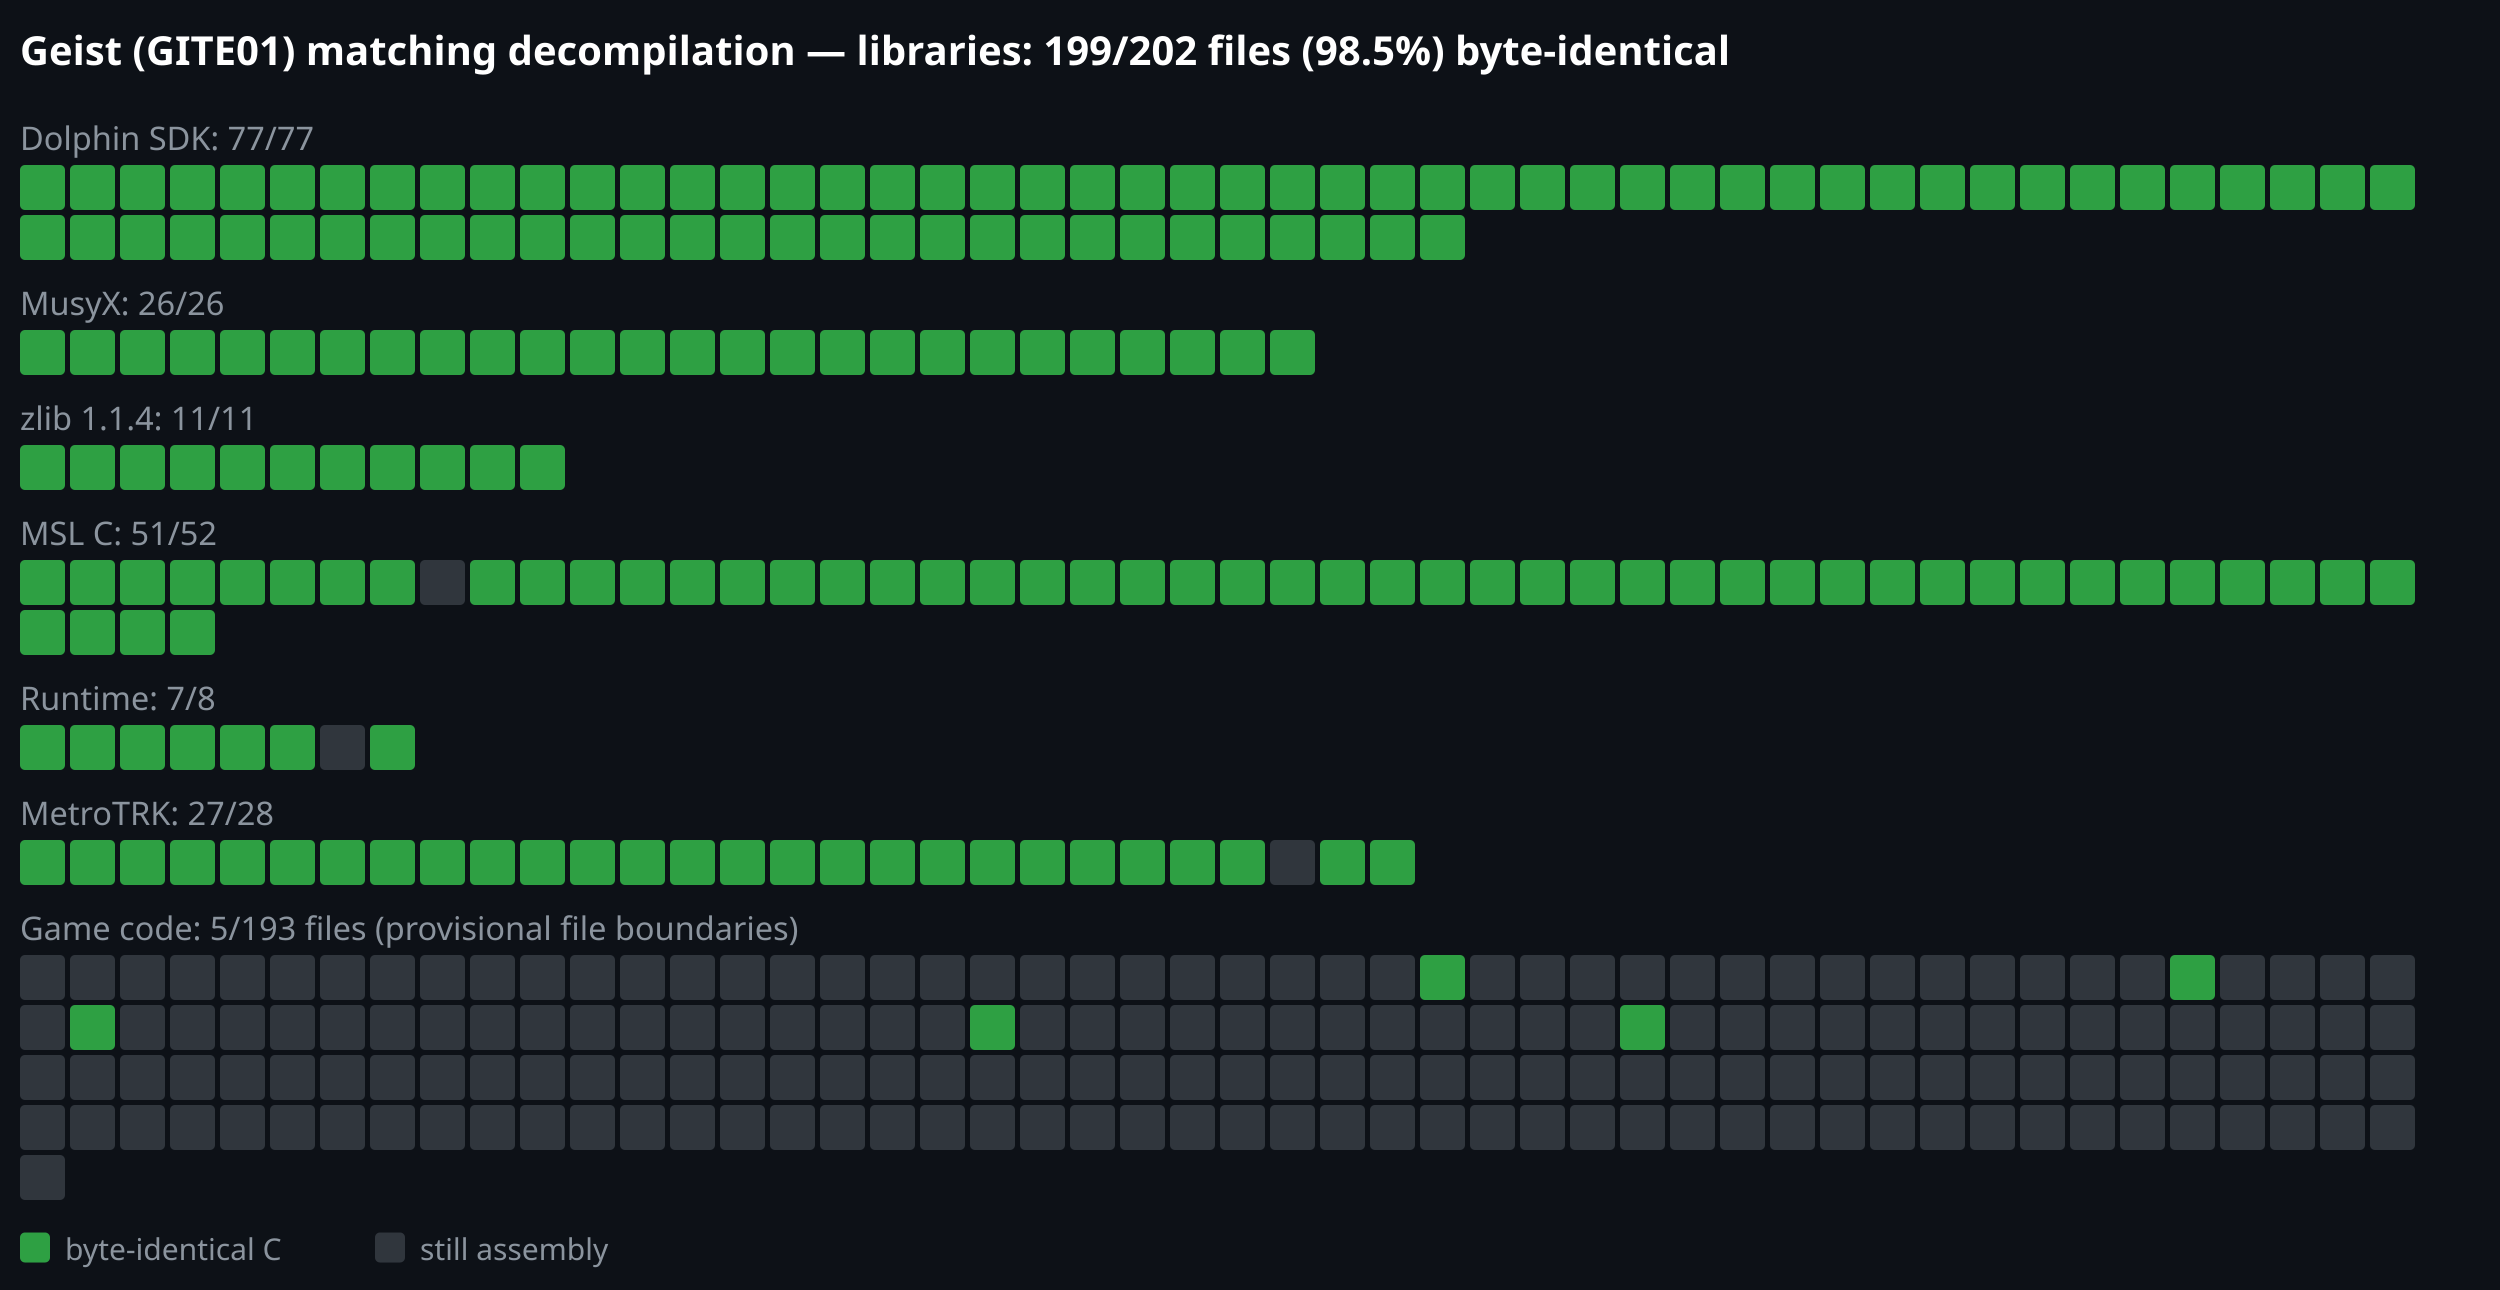
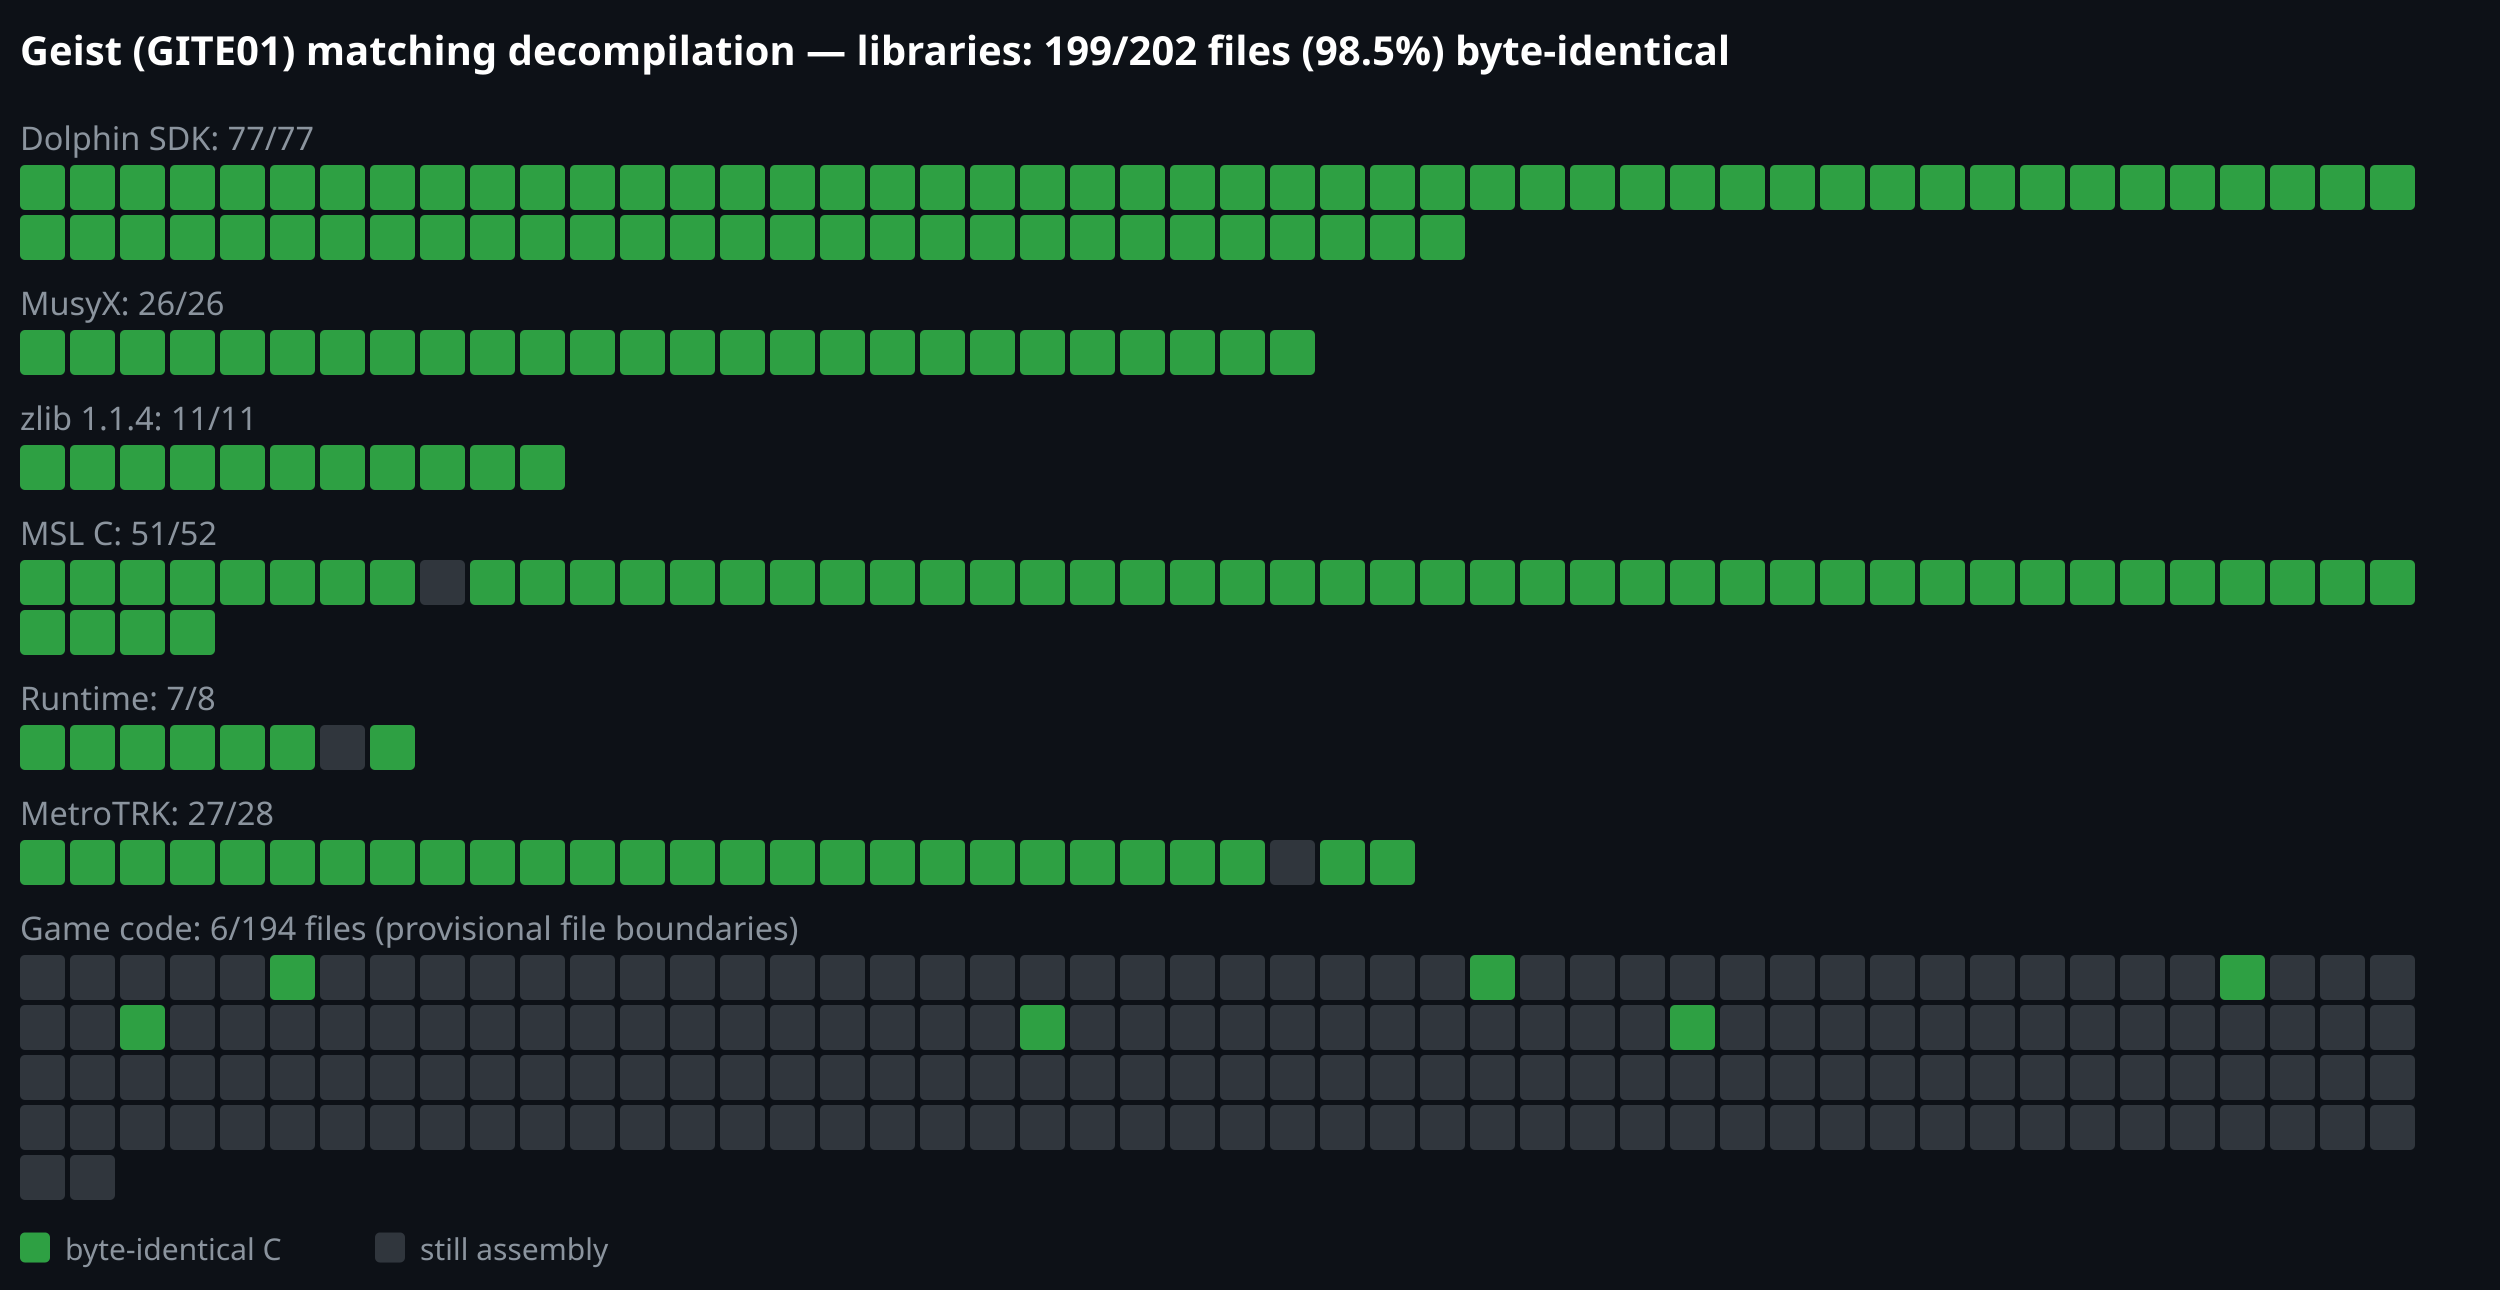
<svg xmlns="http://www.w3.org/2000/svg" viewBox="0 0 1000 516" width="1000" height="516">
  <rect width="1000" height="516" fill="#0d1117" />
  <text x="8" y="26" font-family="sans-serif" font-size="16" font-weight="bold" fill="#ffffff">Geist (GITE01) matching decompilation — libraries: 199/202 files (98.5%) byte-identical</text>
  <text x="8" y="60" font-family="sans-serif" font-size="13" font-weight="normal" fill="#8b949e">Dolphin SDK: 77/77</text>
  <rect x="8" y="66" width="18" height="18" rx="2" fill="#2ea043" />
  <rect x="28" y="66" width="18" height="18" rx="2" fill="#2ea043" />
  <rect x="48" y="66" width="18" height="18" rx="2" fill="#2ea043" />
  <rect x="68" y="66" width="18" height="18" rx="2" fill="#2ea043" />
  <rect x="88" y="66" width="18" height="18" rx="2" fill="#2ea043" />
  <rect x="108" y="66" width="18" height="18" rx="2" fill="#2ea043" />
  <rect x="128" y="66" width="18" height="18" rx="2" fill="#2ea043" />
  <rect x="148" y="66" width="18" height="18" rx="2" fill="#2ea043" />
  <rect x="168" y="66" width="18" height="18" rx="2" fill="#2ea043" />
  <rect x="188" y="66" width="18" height="18" rx="2" fill="#2ea043" />
  <rect x="208" y="66" width="18" height="18" rx="2" fill="#2ea043" />
  <rect x="228" y="66" width="18" height="18" rx="2" fill="#2ea043" />
  <rect x="248" y="66" width="18" height="18" rx="2" fill="#2ea043" />
  <rect x="268" y="66" width="18" height="18" rx="2" fill="#2ea043" />
  <rect x="288" y="66" width="18" height="18" rx="2" fill="#2ea043" />
  <rect x="308" y="66" width="18" height="18" rx="2" fill="#2ea043" />
  <rect x="328" y="66" width="18" height="18" rx="2" fill="#2ea043" />
  <rect x="348" y="66" width="18" height="18" rx="2" fill="#2ea043" />
  <rect x="368" y="66" width="18" height="18" rx="2" fill="#2ea043" />
  <rect x="388" y="66" width="18" height="18" rx="2" fill="#2ea043" />
  <rect x="408" y="66" width="18" height="18" rx="2" fill="#2ea043" />
  <rect x="428" y="66" width="18" height="18" rx="2" fill="#2ea043" />
  <rect x="448" y="66" width="18" height="18" rx="2" fill="#2ea043" />
  <rect x="468" y="66" width="18" height="18" rx="2" fill="#2ea043" />
  <rect x="488" y="66" width="18" height="18" rx="2" fill="#2ea043" />
  <rect x="508" y="66" width="18" height="18" rx="2" fill="#2ea043" />
  <rect x="528" y="66" width="18" height="18" rx="2" fill="#2ea043" />
  <rect x="548" y="66" width="18" height="18" rx="2" fill="#2ea043" />
  <rect x="568" y="66" width="18" height="18" rx="2" fill="#2ea043" />
  <rect x="588" y="66" width="18" height="18" rx="2" fill="#2ea043" />
  <rect x="608" y="66" width="18" height="18" rx="2" fill="#2ea043" />
  <rect x="628" y="66" width="18" height="18" rx="2" fill="#2ea043" />
  <rect x="648" y="66" width="18" height="18" rx="2" fill="#2ea043" />
  <rect x="668" y="66" width="18" height="18" rx="2" fill="#2ea043" />
  <rect x="688" y="66" width="18" height="18" rx="2" fill="#2ea043" />
  <rect x="708" y="66" width="18" height="18" rx="2" fill="#2ea043" />
  <rect x="728" y="66" width="18" height="18" rx="2" fill="#2ea043" />
  <rect x="748" y="66" width="18" height="18" rx="2" fill="#2ea043" />
  <rect x="768" y="66" width="18" height="18" rx="2" fill="#2ea043" />
  <rect x="788" y="66" width="18" height="18" rx="2" fill="#2ea043" />
  <rect x="808" y="66" width="18" height="18" rx="2" fill="#2ea043" />
  <rect x="828" y="66" width="18" height="18" rx="2" fill="#2ea043" />
  <rect x="848" y="66" width="18" height="18" rx="2" fill="#2ea043" />
  <rect x="868" y="66" width="18" height="18" rx="2" fill="#2ea043" />
  <rect x="888" y="66" width="18" height="18" rx="2" fill="#2ea043" />
  <rect x="908" y="66" width="18" height="18" rx="2" fill="#2ea043" />
  <rect x="928" y="66" width="18" height="18" rx="2" fill="#2ea043" />
  <rect x="948" y="66" width="18" height="18" rx="2" fill="#2ea043" />
  <rect x="8" y="86" width="18" height="18" rx="2" fill="#2ea043" />
  <rect x="28" y="86" width="18" height="18" rx="2" fill="#2ea043" />
  <rect x="48" y="86" width="18" height="18" rx="2" fill="#2ea043" />
  <rect x="68" y="86" width="18" height="18" rx="2" fill="#2ea043" />
  <rect x="88" y="86" width="18" height="18" rx="2" fill="#2ea043" />
  <rect x="108" y="86" width="18" height="18" rx="2" fill="#2ea043" />
  <rect x="128" y="86" width="18" height="18" rx="2" fill="#2ea043" />
  <rect x="148" y="86" width="18" height="18" rx="2" fill="#2ea043" />
  <rect x="168" y="86" width="18" height="18" rx="2" fill="#2ea043" />
  <rect x="188" y="86" width="18" height="18" rx="2" fill="#2ea043" />
  <rect x="208" y="86" width="18" height="18" rx="2" fill="#2ea043" />
  <rect x="228" y="86" width="18" height="18" rx="2" fill="#2ea043" />
  <rect x="248" y="86" width="18" height="18" rx="2" fill="#2ea043" />
  <rect x="268" y="86" width="18" height="18" rx="2" fill="#2ea043" />
  <rect x="288" y="86" width="18" height="18" rx="2" fill="#2ea043" />
  <rect x="308" y="86" width="18" height="18" rx="2" fill="#2ea043" />
  <rect x="328" y="86" width="18" height="18" rx="2" fill="#2ea043" />
  <rect x="348" y="86" width="18" height="18" rx="2" fill="#2ea043" />
  <rect x="368" y="86" width="18" height="18" rx="2" fill="#2ea043" />
  <rect x="388" y="86" width="18" height="18" rx="2" fill="#2ea043" />
  <rect x="408" y="86" width="18" height="18" rx="2" fill="#2ea043" />
  <rect x="428" y="86" width="18" height="18" rx="2" fill="#2ea043" />
  <rect x="448" y="86" width="18" height="18" rx="2" fill="#2ea043" />
  <rect x="468" y="86" width="18" height="18" rx="2" fill="#2ea043" />
  <rect x="488" y="86" width="18" height="18" rx="2" fill="#2ea043" />
  <rect x="508" y="86" width="18" height="18" rx="2" fill="#2ea043" />
  <rect x="528" y="86" width="18" height="18" rx="2" fill="#2ea043" />
  <rect x="548" y="86" width="18" height="18" rx="2" fill="#2ea043" />
  <rect x="568" y="86" width="18" height="18" rx="2" fill="#2ea043" />
  <text x="8" y="126" font-family="sans-serif" font-size="13" font-weight="normal" fill="#8b949e">MusyX: 26/26</text>
  <rect x="8" y="132" width="18" height="18" rx="2" fill="#2ea043" />
  <rect x="28" y="132" width="18" height="18" rx="2" fill="#2ea043" />
  <rect x="48" y="132" width="18" height="18" rx="2" fill="#2ea043" />
  <rect x="68" y="132" width="18" height="18" rx="2" fill="#2ea043" />
  <rect x="88" y="132" width="18" height="18" rx="2" fill="#2ea043" />
  <rect x="108" y="132" width="18" height="18" rx="2" fill="#2ea043" />
  <rect x="128" y="132" width="18" height="18" rx="2" fill="#2ea043" />
  <rect x="148" y="132" width="18" height="18" rx="2" fill="#2ea043" />
  <rect x="168" y="132" width="18" height="18" rx="2" fill="#2ea043" />
  <rect x="188" y="132" width="18" height="18" rx="2" fill="#2ea043" />
  <rect x="208" y="132" width="18" height="18" rx="2" fill="#2ea043" />
  <rect x="228" y="132" width="18" height="18" rx="2" fill="#2ea043" />
  <rect x="248" y="132" width="18" height="18" rx="2" fill="#2ea043" />
  <rect x="268" y="132" width="18" height="18" rx="2" fill="#2ea043" />
  <rect x="288" y="132" width="18" height="18" rx="2" fill="#2ea043" />
  <rect x="308" y="132" width="18" height="18" rx="2" fill="#2ea043" />
  <rect x="328" y="132" width="18" height="18" rx="2" fill="#2ea043" />
  <rect x="348" y="132" width="18" height="18" rx="2" fill="#2ea043" />
  <rect x="368" y="132" width="18" height="18" rx="2" fill="#2ea043" />
  <rect x="388" y="132" width="18" height="18" rx="2" fill="#2ea043" />
  <rect x="408" y="132" width="18" height="18" rx="2" fill="#2ea043" />
  <rect x="428" y="132" width="18" height="18" rx="2" fill="#2ea043" />
  <rect x="448" y="132" width="18" height="18" rx="2" fill="#2ea043" />
  <rect x="468" y="132" width="18" height="18" rx="2" fill="#2ea043" />
  <rect x="488" y="132" width="18" height="18" rx="2" fill="#2ea043" />
  <rect x="508" y="132" width="18" height="18" rx="2" fill="#2ea043" />
  <text x="8" y="172" font-family="sans-serif" font-size="13" font-weight="normal" fill="#8b949e">zlib 1.1.4: 11/11</text>
  <rect x="8" y="178" width="18" height="18" rx="2" fill="#2ea043" />
  <rect x="28" y="178" width="18" height="18" rx="2" fill="#2ea043" />
  <rect x="48" y="178" width="18" height="18" rx="2" fill="#2ea043" />
  <rect x="68" y="178" width="18" height="18" rx="2" fill="#2ea043" />
  <rect x="88" y="178" width="18" height="18" rx="2" fill="#2ea043" />
  <rect x="108" y="178" width="18" height="18" rx="2" fill="#2ea043" />
  <rect x="128" y="178" width="18" height="18" rx="2" fill="#2ea043" />
  <rect x="148" y="178" width="18" height="18" rx="2" fill="#2ea043" />
  <rect x="168" y="178" width="18" height="18" rx="2" fill="#2ea043" />
  <rect x="188" y="178" width="18" height="18" rx="2" fill="#2ea043" />
  <rect x="208" y="178" width="18" height="18" rx="2" fill="#2ea043" />
  <text x="8" y="218" font-family="sans-serif" font-size="13" font-weight="normal" fill="#8b949e">MSL C: 51/52</text>
  <rect x="8" y="224" width="18" height="18" rx="2" fill="#2ea043" />
  <rect x="28" y="224" width="18" height="18" rx="2" fill="#2ea043" />
  <rect x="48" y="224" width="18" height="18" rx="2" fill="#2ea043" />
  <rect x="68" y="224" width="18" height="18" rx="2" fill="#2ea043" />
  <rect x="88" y="224" width="18" height="18" rx="2" fill="#2ea043" />
  <rect x="108" y="224" width="18" height="18" rx="2" fill="#2ea043" />
  <rect x="128" y="224" width="18" height="18" rx="2" fill="#2ea043" />
  <rect x="148" y="224" width="18" height="18" rx="2" fill="#2ea043" />
  <rect x="168" y="224" width="18" height="18" rx="2" fill="#30363d" />
  <rect x="188" y="224" width="18" height="18" rx="2" fill="#2ea043" />
  <rect x="208" y="224" width="18" height="18" rx="2" fill="#2ea043" />
  <rect x="228" y="224" width="18" height="18" rx="2" fill="#2ea043" />
  <rect x="248" y="224" width="18" height="18" rx="2" fill="#2ea043" />
  <rect x="268" y="224" width="18" height="18" rx="2" fill="#2ea043" />
  <rect x="288" y="224" width="18" height="18" rx="2" fill="#2ea043" />
  <rect x="308" y="224" width="18" height="18" rx="2" fill="#2ea043" />
  <rect x="328" y="224" width="18" height="18" rx="2" fill="#2ea043" />
  <rect x="348" y="224" width="18" height="18" rx="2" fill="#2ea043" />
  <rect x="368" y="224" width="18" height="18" rx="2" fill="#2ea043" />
  <rect x="388" y="224" width="18" height="18" rx="2" fill="#2ea043" />
  <rect x="408" y="224" width="18" height="18" rx="2" fill="#2ea043" />
  <rect x="428" y="224" width="18" height="18" rx="2" fill="#2ea043" />
  <rect x="448" y="224" width="18" height="18" rx="2" fill="#2ea043" />
  <rect x="468" y="224" width="18" height="18" rx="2" fill="#2ea043" />
  <rect x="488" y="224" width="18" height="18" rx="2" fill="#2ea043" />
  <rect x="508" y="224" width="18" height="18" rx="2" fill="#2ea043" />
  <rect x="528" y="224" width="18" height="18" rx="2" fill="#2ea043" />
  <rect x="548" y="224" width="18" height="18" rx="2" fill="#2ea043" />
  <rect x="568" y="224" width="18" height="18" rx="2" fill="#2ea043" />
  <rect x="588" y="224" width="18" height="18" rx="2" fill="#2ea043" />
  <rect x="608" y="224" width="18" height="18" rx="2" fill="#2ea043" />
  <rect x="628" y="224" width="18" height="18" rx="2" fill="#2ea043" />
  <rect x="648" y="224" width="18" height="18" rx="2" fill="#2ea043" />
  <rect x="668" y="224" width="18" height="18" rx="2" fill="#2ea043" />
  <rect x="688" y="224" width="18" height="18" rx="2" fill="#2ea043" />
  <rect x="708" y="224" width="18" height="18" rx="2" fill="#2ea043" />
  <rect x="728" y="224" width="18" height="18" rx="2" fill="#2ea043" />
  <rect x="748" y="224" width="18" height="18" rx="2" fill="#2ea043" />
  <rect x="768" y="224" width="18" height="18" rx="2" fill="#2ea043" />
  <rect x="788" y="224" width="18" height="18" rx="2" fill="#2ea043" />
  <rect x="808" y="224" width="18" height="18" rx="2" fill="#2ea043" />
  <rect x="828" y="224" width="18" height="18" rx="2" fill="#2ea043" />
  <rect x="848" y="224" width="18" height="18" rx="2" fill="#2ea043" />
  <rect x="868" y="224" width="18" height="18" rx="2" fill="#2ea043" />
  <rect x="888" y="224" width="18" height="18" rx="2" fill="#2ea043" />
  <rect x="908" y="224" width="18" height="18" rx="2" fill="#2ea043" />
  <rect x="928" y="224" width="18" height="18" rx="2" fill="#2ea043" />
  <rect x="948" y="224" width="18" height="18" rx="2" fill="#2ea043" />
  <rect x="8" y="244" width="18" height="18" rx="2" fill="#2ea043" />
  <rect x="28" y="244" width="18" height="18" rx="2" fill="#2ea043" />
  <rect x="48" y="244" width="18" height="18" rx="2" fill="#2ea043" />
  <rect x="68" y="244" width="18" height="18" rx="2" fill="#2ea043" />
  <text x="8" y="284" font-family="sans-serif" font-size="13" font-weight="normal" fill="#8b949e">Runtime: 7/8</text>
  <rect x="8" y="290" width="18" height="18" rx="2" fill="#2ea043" />
  <rect x="28" y="290" width="18" height="18" rx="2" fill="#2ea043" />
  <rect x="48" y="290" width="18" height="18" rx="2" fill="#2ea043" />
  <rect x="68" y="290" width="18" height="18" rx="2" fill="#2ea043" />
  <rect x="88" y="290" width="18" height="18" rx="2" fill="#2ea043" />
  <rect x="108" y="290" width="18" height="18" rx="2" fill="#2ea043" />
  <rect x="128" y="290" width="18" height="18" rx="2" fill="#30363d" />
  <rect x="148" y="290" width="18" height="18" rx="2" fill="#2ea043" />
  <text x="8" y="330" font-family="sans-serif" font-size="13" font-weight="normal" fill="#8b949e">MetroTRK: 27/28</text>
  <rect x="8" y="336" width="18" height="18" rx="2" fill="#2ea043" />
  <rect x="28" y="336" width="18" height="18" rx="2" fill="#2ea043" />
  <rect x="48" y="336" width="18" height="18" rx="2" fill="#2ea043" />
  <rect x="68" y="336" width="18" height="18" rx="2" fill="#2ea043" />
  <rect x="88" y="336" width="18" height="18" rx="2" fill="#2ea043" />
  <rect x="108" y="336" width="18" height="18" rx="2" fill="#2ea043" />
  <rect x="128" y="336" width="18" height="18" rx="2" fill="#2ea043" />
  <rect x="148" y="336" width="18" height="18" rx="2" fill="#2ea043" />
  <rect x="168" y="336" width="18" height="18" rx="2" fill="#2ea043" />
  <rect x="188" y="336" width="18" height="18" rx="2" fill="#2ea043" />
  <rect x="208" y="336" width="18" height="18" rx="2" fill="#2ea043" />
  <rect x="228" y="336" width="18" height="18" rx="2" fill="#2ea043" />
  <rect x="248" y="336" width="18" height="18" rx="2" fill="#2ea043" />
  <rect x="268" y="336" width="18" height="18" rx="2" fill="#2ea043" />
  <rect x="288" y="336" width="18" height="18" rx="2" fill="#2ea043" />
  <rect x="308" y="336" width="18" height="18" rx="2" fill="#2ea043" />
  <rect x="328" y="336" width="18" height="18" rx="2" fill="#2ea043" />
  <rect x="348" y="336" width="18" height="18" rx="2" fill="#2ea043" />
  <rect x="368" y="336" width="18" height="18" rx="2" fill="#2ea043" />
  <rect x="388" y="336" width="18" height="18" rx="2" fill="#2ea043" />
  <rect x="408" y="336" width="18" height="18" rx="2" fill="#2ea043" />
  <rect x="428" y="336" width="18" height="18" rx="2" fill="#2ea043" />
  <rect x="448" y="336" width="18" height="18" rx="2" fill="#2ea043" />
  <rect x="468" y="336" width="18" height="18" rx="2" fill="#2ea043" />
  <rect x="488" y="336" width="18" height="18" rx="2" fill="#2ea043" />
  <rect x="508" y="336" width="18" height="18" rx="2" fill="#30363d" />
  <rect x="528" y="336" width="18" height="18" rx="2" fill="#2ea043" />
  <rect x="548" y="336" width="18" height="18" rx="2" fill="#2ea043" />
-   <text x="8" y="376" font-family="sans-serif" font-size="13" font-weight="normal" fill="#8b949e">Game code: 5/193 files (provisional file boundaries)</text>
+   <text x="8" y="376" font-family="sans-serif" font-size="13" font-weight="normal" fill="#8b949e">Game code: 6/194 files (provisional file boundaries)</text>
  <rect x="8" y="382" width="18" height="18" rx="2" fill="#30363d" />
  <rect x="28" y="382" width="18" height="18" rx="2" fill="#30363d" />
  <rect x="48" y="382" width="18" height="18" rx="2" fill="#30363d" />
  <rect x="68" y="382" width="18" height="18" rx="2" fill="#30363d" />
  <rect x="88" y="382" width="18" height="18" rx="2" fill="#30363d" />
-   <rect x="108" y="382" width="18" height="18" rx="2" fill="#30363d" />
+   <rect x="108" y="382" width="18" height="18" rx="2" fill="#2ea043" />
  <rect x="128" y="382" width="18" height="18" rx="2" fill="#30363d" />
  <rect x="148" y="382" width="18" height="18" rx="2" fill="#30363d" />
  <rect x="168" y="382" width="18" height="18" rx="2" fill="#30363d" />
  <rect x="188" y="382" width="18" height="18" rx="2" fill="#30363d" />
  <rect x="208" y="382" width="18" height="18" rx="2" fill="#30363d" />
  <rect x="228" y="382" width="18" height="18" rx="2" fill="#30363d" />
  <rect x="248" y="382" width="18" height="18" rx="2" fill="#30363d" />
  <rect x="268" y="382" width="18" height="18" rx="2" fill="#30363d" />
  <rect x="288" y="382" width="18" height="18" rx="2" fill="#30363d" />
  <rect x="308" y="382" width="18" height="18" rx="2" fill="#30363d" />
  <rect x="328" y="382" width="18" height="18" rx="2" fill="#30363d" />
  <rect x="348" y="382" width="18" height="18" rx="2" fill="#30363d" />
  <rect x="368" y="382" width="18" height="18" rx="2" fill="#30363d" />
  <rect x="388" y="382" width="18" height="18" rx="2" fill="#30363d" />
  <rect x="408" y="382" width="18" height="18" rx="2" fill="#30363d" />
  <rect x="428" y="382" width="18" height="18" rx="2" fill="#30363d" />
  <rect x="448" y="382" width="18" height="18" rx="2" fill="#30363d" />
  <rect x="468" y="382" width="18" height="18" rx="2" fill="#30363d" />
  <rect x="488" y="382" width="18" height="18" rx="2" fill="#30363d" />
  <rect x="508" y="382" width="18" height="18" rx="2" fill="#30363d" />
  <rect x="528" y="382" width="18" height="18" rx="2" fill="#30363d" />
  <rect x="548" y="382" width="18" height="18" rx="2" fill="#30363d" />
-   <rect x="568" y="382" width="18" height="18" rx="2" fill="#2ea043" />
-   <rect x="588" y="382" width="18" height="18" rx="2" fill="#30363d" />
+   <rect x="568" y="382" width="18" height="18" rx="2" fill="#30363d" />
+   <rect x="588" y="382" width="18" height="18" rx="2" fill="#2ea043" />
  <rect x="608" y="382" width="18" height="18" rx="2" fill="#30363d" />
  <rect x="628" y="382" width="18" height="18" rx="2" fill="#30363d" />
  <rect x="648" y="382" width="18" height="18" rx="2" fill="#30363d" />
  <rect x="668" y="382" width="18" height="18" rx="2" fill="#30363d" />
  <rect x="688" y="382" width="18" height="18" rx="2" fill="#30363d" />
  <rect x="708" y="382" width="18" height="18" rx="2" fill="#30363d" />
  <rect x="728" y="382" width="18" height="18" rx="2" fill="#30363d" />
  <rect x="748" y="382" width="18" height="18" rx="2" fill="#30363d" />
  <rect x="768" y="382" width="18" height="18" rx="2" fill="#30363d" />
  <rect x="788" y="382" width="18" height="18" rx="2" fill="#30363d" />
  <rect x="808" y="382" width="18" height="18" rx="2" fill="#30363d" />
  <rect x="828" y="382" width="18" height="18" rx="2" fill="#30363d" />
  <rect x="848" y="382" width="18" height="18" rx="2" fill="#30363d" />
-   <rect x="868" y="382" width="18" height="18" rx="2" fill="#2ea043" />
-   <rect x="888" y="382" width="18" height="18" rx="2" fill="#30363d" />
+   <rect x="868" y="382" width="18" height="18" rx="2" fill="#30363d" />
+   <rect x="888" y="382" width="18" height="18" rx="2" fill="#2ea043" />
  <rect x="908" y="382" width="18" height="18" rx="2" fill="#30363d" />
  <rect x="928" y="382" width="18" height="18" rx="2" fill="#30363d" />
  <rect x="948" y="382" width="18" height="18" rx="2" fill="#30363d" />
  <rect x="8" y="402" width="18" height="18" rx="2" fill="#30363d" />
-   <rect x="28" y="402" width="18" height="18" rx="2" fill="#2ea043" />
-   <rect x="48" y="402" width="18" height="18" rx="2" fill="#30363d" />
+   <rect x="28" y="402" width="18" height="18" rx="2" fill="#30363d" />
+   <rect x="48" y="402" width="18" height="18" rx="2" fill="#2ea043" />
  <rect x="68" y="402" width="18" height="18" rx="2" fill="#30363d" />
  <rect x="88" y="402" width="18" height="18" rx="2" fill="#30363d" />
  <rect x="108" y="402" width="18" height="18" rx="2" fill="#30363d" />
  <rect x="128" y="402" width="18" height="18" rx="2" fill="#30363d" />
  <rect x="148" y="402" width="18" height="18" rx="2" fill="#30363d" />
  <rect x="168" y="402" width="18" height="18" rx="2" fill="#30363d" />
  <rect x="188" y="402" width="18" height="18" rx="2" fill="#30363d" />
  <rect x="208" y="402" width="18" height="18" rx="2" fill="#30363d" />
  <rect x="228" y="402" width="18" height="18" rx="2" fill="#30363d" />
  <rect x="248" y="402" width="18" height="18" rx="2" fill="#30363d" />
  <rect x="268" y="402" width="18" height="18" rx="2" fill="#30363d" />
  <rect x="288" y="402" width="18" height="18" rx="2" fill="#30363d" />
  <rect x="308" y="402" width="18" height="18" rx="2" fill="#30363d" />
  <rect x="328" y="402" width="18" height="18" rx="2" fill="#30363d" />
  <rect x="348" y="402" width="18" height="18" rx="2" fill="#30363d" />
  <rect x="368" y="402" width="18" height="18" rx="2" fill="#30363d" />
-   <rect x="388" y="402" width="18" height="18" rx="2" fill="#2ea043" />
-   <rect x="408" y="402" width="18" height="18" rx="2" fill="#30363d" />
+   <rect x="388" y="402" width="18" height="18" rx="2" fill="#30363d" />
+   <rect x="408" y="402" width="18" height="18" rx="2" fill="#2ea043" />
  <rect x="428" y="402" width="18" height="18" rx="2" fill="#30363d" />
  <rect x="448" y="402" width="18" height="18" rx="2" fill="#30363d" />
  <rect x="468" y="402" width="18" height="18" rx="2" fill="#30363d" />
  <rect x="488" y="402" width="18" height="18" rx="2" fill="#30363d" />
  <rect x="508" y="402" width="18" height="18" rx="2" fill="#30363d" />
  <rect x="528" y="402" width="18" height="18" rx="2" fill="#30363d" />
  <rect x="548" y="402" width="18" height="18" rx="2" fill="#30363d" />
  <rect x="568" y="402" width="18" height="18" rx="2" fill="#30363d" />
  <rect x="588" y="402" width="18" height="18" rx="2" fill="#30363d" />
  <rect x="608" y="402" width="18" height="18" rx="2" fill="#30363d" />
  <rect x="628" y="402" width="18" height="18" rx="2" fill="#30363d" />
-   <rect x="648" y="402" width="18" height="18" rx="2" fill="#2ea043" />
-   <rect x="668" y="402" width="18" height="18" rx="2" fill="#30363d" />
+   <rect x="648" y="402" width="18" height="18" rx="2" fill="#30363d" />
+   <rect x="668" y="402" width="18" height="18" rx="2" fill="#2ea043" />
  <rect x="688" y="402" width="18" height="18" rx="2" fill="#30363d" />
  <rect x="708" y="402" width="18" height="18" rx="2" fill="#30363d" />
  <rect x="728" y="402" width="18" height="18" rx="2" fill="#30363d" />
  <rect x="748" y="402" width="18" height="18" rx="2" fill="#30363d" />
  <rect x="768" y="402" width="18" height="18" rx="2" fill="#30363d" />
  <rect x="788" y="402" width="18" height="18" rx="2" fill="#30363d" />
  <rect x="808" y="402" width="18" height="18" rx="2" fill="#30363d" />
  <rect x="828" y="402" width="18" height="18" rx="2" fill="#30363d" />
  <rect x="848" y="402" width="18" height="18" rx="2" fill="#30363d" />
  <rect x="868" y="402" width="18" height="18" rx="2" fill="#30363d" />
  <rect x="888" y="402" width="18" height="18" rx="2" fill="#30363d" />
  <rect x="908" y="402" width="18" height="18" rx="2" fill="#30363d" />
  <rect x="928" y="402" width="18" height="18" rx="2" fill="#30363d" />
  <rect x="948" y="402" width="18" height="18" rx="2" fill="#30363d" />
  <rect x="8" y="422" width="18" height="18" rx="2" fill="#30363d" />
  <rect x="28" y="422" width="18" height="18" rx="2" fill="#30363d" />
  <rect x="48" y="422" width="18" height="18" rx="2" fill="#30363d" />
  <rect x="68" y="422" width="18" height="18" rx="2" fill="#30363d" />
  <rect x="88" y="422" width="18" height="18" rx="2" fill="#30363d" />
  <rect x="108" y="422" width="18" height="18" rx="2" fill="#30363d" />
  <rect x="128" y="422" width="18" height="18" rx="2" fill="#30363d" />
  <rect x="148" y="422" width="18" height="18" rx="2" fill="#30363d" />
  <rect x="168" y="422" width="18" height="18" rx="2" fill="#30363d" />
  <rect x="188" y="422" width="18" height="18" rx="2" fill="#30363d" />
  <rect x="208" y="422" width="18" height="18" rx="2" fill="#30363d" />
  <rect x="228" y="422" width="18" height="18" rx="2" fill="#30363d" />
  <rect x="248" y="422" width="18" height="18" rx="2" fill="#30363d" />
  <rect x="268" y="422" width="18" height="18" rx="2" fill="#30363d" />
  <rect x="288" y="422" width="18" height="18" rx="2" fill="#30363d" />
  <rect x="308" y="422" width="18" height="18" rx="2" fill="#30363d" />
  <rect x="328" y="422" width="18" height="18" rx="2" fill="#30363d" />
  <rect x="348" y="422" width="18" height="18" rx="2" fill="#30363d" />
  <rect x="368" y="422" width="18" height="18" rx="2" fill="#30363d" />
  <rect x="388" y="422" width="18" height="18" rx="2" fill="#30363d" />
  <rect x="408" y="422" width="18" height="18" rx="2" fill="#30363d" />
  <rect x="428" y="422" width="18" height="18" rx="2" fill="#30363d" />
  <rect x="448" y="422" width="18" height="18" rx="2" fill="#30363d" />
  <rect x="468" y="422" width="18" height="18" rx="2" fill="#30363d" />
  <rect x="488" y="422" width="18" height="18" rx="2" fill="#30363d" />
  <rect x="508" y="422" width="18" height="18" rx="2" fill="#30363d" />
  <rect x="528" y="422" width="18" height="18" rx="2" fill="#30363d" />
  <rect x="548" y="422" width="18" height="18" rx="2" fill="#30363d" />
  <rect x="568" y="422" width="18" height="18" rx="2" fill="#30363d" />
  <rect x="588" y="422" width="18" height="18" rx="2" fill="#30363d" />
  <rect x="608" y="422" width="18" height="18" rx="2" fill="#30363d" />
  <rect x="628" y="422" width="18" height="18" rx="2" fill="#30363d" />
  <rect x="648" y="422" width="18" height="18" rx="2" fill="#30363d" />
  <rect x="668" y="422" width="18" height="18" rx="2" fill="#30363d" />
  <rect x="688" y="422" width="18" height="18" rx="2" fill="#30363d" />
  <rect x="708" y="422" width="18" height="18" rx="2" fill="#30363d" />
  <rect x="728" y="422" width="18" height="18" rx="2" fill="#30363d" />
  <rect x="748" y="422" width="18" height="18" rx="2" fill="#30363d" />
  <rect x="768" y="422" width="18" height="18" rx="2" fill="#30363d" />
  <rect x="788" y="422" width="18" height="18" rx="2" fill="#30363d" />
  <rect x="808" y="422" width="18" height="18" rx="2" fill="#30363d" />
  <rect x="828" y="422" width="18" height="18" rx="2" fill="#30363d" />
  <rect x="848" y="422" width="18" height="18" rx="2" fill="#30363d" />
  <rect x="868" y="422" width="18" height="18" rx="2" fill="#30363d" />
  <rect x="888" y="422" width="18" height="18" rx="2" fill="#30363d" />
  <rect x="908" y="422" width="18" height="18" rx="2" fill="#30363d" />
  <rect x="928" y="422" width="18" height="18" rx="2" fill="#30363d" />
  <rect x="948" y="422" width="18" height="18" rx="2" fill="#30363d" />
  <rect x="8" y="442" width="18" height="18" rx="2" fill="#30363d" />
  <rect x="28" y="442" width="18" height="18" rx="2" fill="#30363d" />
  <rect x="48" y="442" width="18" height="18" rx="2" fill="#30363d" />
  <rect x="68" y="442" width="18" height="18" rx="2" fill="#30363d" />
  <rect x="88" y="442" width="18" height="18" rx="2" fill="#30363d" />
  <rect x="108" y="442" width="18" height="18" rx="2" fill="#30363d" />
  <rect x="128" y="442" width="18" height="18" rx="2" fill="#30363d" />
  <rect x="148" y="442" width="18" height="18" rx="2" fill="#30363d" />
  <rect x="168" y="442" width="18" height="18" rx="2" fill="#30363d" />
  <rect x="188" y="442" width="18" height="18" rx="2" fill="#30363d" />
  <rect x="208" y="442" width="18" height="18" rx="2" fill="#30363d" />
  <rect x="228" y="442" width="18" height="18" rx="2" fill="#30363d" />
  <rect x="248" y="442" width="18" height="18" rx="2" fill="#30363d" />
  <rect x="268" y="442" width="18" height="18" rx="2" fill="#30363d" />
  <rect x="288" y="442" width="18" height="18" rx="2" fill="#30363d" />
  <rect x="308" y="442" width="18" height="18" rx="2" fill="#30363d" />
  <rect x="328" y="442" width="18" height="18" rx="2" fill="#30363d" />
  <rect x="348" y="442" width="18" height="18" rx="2" fill="#30363d" />
  <rect x="368" y="442" width="18" height="18" rx="2" fill="#30363d" />
  <rect x="388" y="442" width="18" height="18" rx="2" fill="#30363d" />
  <rect x="408" y="442" width="18" height="18" rx="2" fill="#30363d" />
  <rect x="428" y="442" width="18" height="18" rx="2" fill="#30363d" />
  <rect x="448" y="442" width="18" height="18" rx="2" fill="#30363d" />
  <rect x="468" y="442" width="18" height="18" rx="2" fill="#30363d" />
  <rect x="488" y="442" width="18" height="18" rx="2" fill="#30363d" />
  <rect x="508" y="442" width="18" height="18" rx="2" fill="#30363d" />
  <rect x="528" y="442" width="18" height="18" rx="2" fill="#30363d" />
  <rect x="548" y="442" width="18" height="18" rx="2" fill="#30363d" />
  <rect x="568" y="442" width="18" height="18" rx="2" fill="#30363d" />
  <rect x="588" y="442" width="18" height="18" rx="2" fill="#30363d" />
  <rect x="608" y="442" width="18" height="18" rx="2" fill="#30363d" />
  <rect x="628" y="442" width="18" height="18" rx="2" fill="#30363d" />
  <rect x="648" y="442" width="18" height="18" rx="2" fill="#30363d" />
  <rect x="668" y="442" width="18" height="18" rx="2" fill="#30363d" />
  <rect x="688" y="442" width="18" height="18" rx="2" fill="#30363d" />
  <rect x="708" y="442" width="18" height="18" rx="2" fill="#30363d" />
  <rect x="728" y="442" width="18" height="18" rx="2" fill="#30363d" />
  <rect x="748" y="442" width="18" height="18" rx="2" fill="#30363d" />
  <rect x="768" y="442" width="18" height="18" rx="2" fill="#30363d" />
  <rect x="788" y="442" width="18" height="18" rx="2" fill="#30363d" />
  <rect x="808" y="442" width="18" height="18" rx="2" fill="#30363d" />
  <rect x="828" y="442" width="18" height="18" rx="2" fill="#30363d" />
  <rect x="848" y="442" width="18" height="18" rx="2" fill="#30363d" />
  <rect x="868" y="442" width="18" height="18" rx="2" fill="#30363d" />
  <rect x="888" y="442" width="18" height="18" rx="2" fill="#30363d" />
  <rect x="908" y="442" width="18" height="18" rx="2" fill="#30363d" />
  <rect x="928" y="442" width="18" height="18" rx="2" fill="#30363d" />
  <rect x="948" y="442" width="18" height="18" rx="2" fill="#30363d" />
  <rect x="8" y="462" width="18" height="18" rx="2" fill="#30363d" />
+   <rect x="28" y="462" width="18" height="18" rx="2" fill="#30363d" />
  <rect x="8" y="493" width="12" height="12" rx="2" fill="#2ea043" />
  <text x="26" y="504" font-family="sans-serif" font-size="12" font-weight="normal" fill="#8b949e">byte-identical C</text>
  <rect x="150" y="493" width="12" height="12" rx="2" fill="#30363d" />
  <text x="168" y="504" font-family="sans-serif" font-size="12" font-weight="normal" fill="#8b949e">still assembly</text>
</svg>
